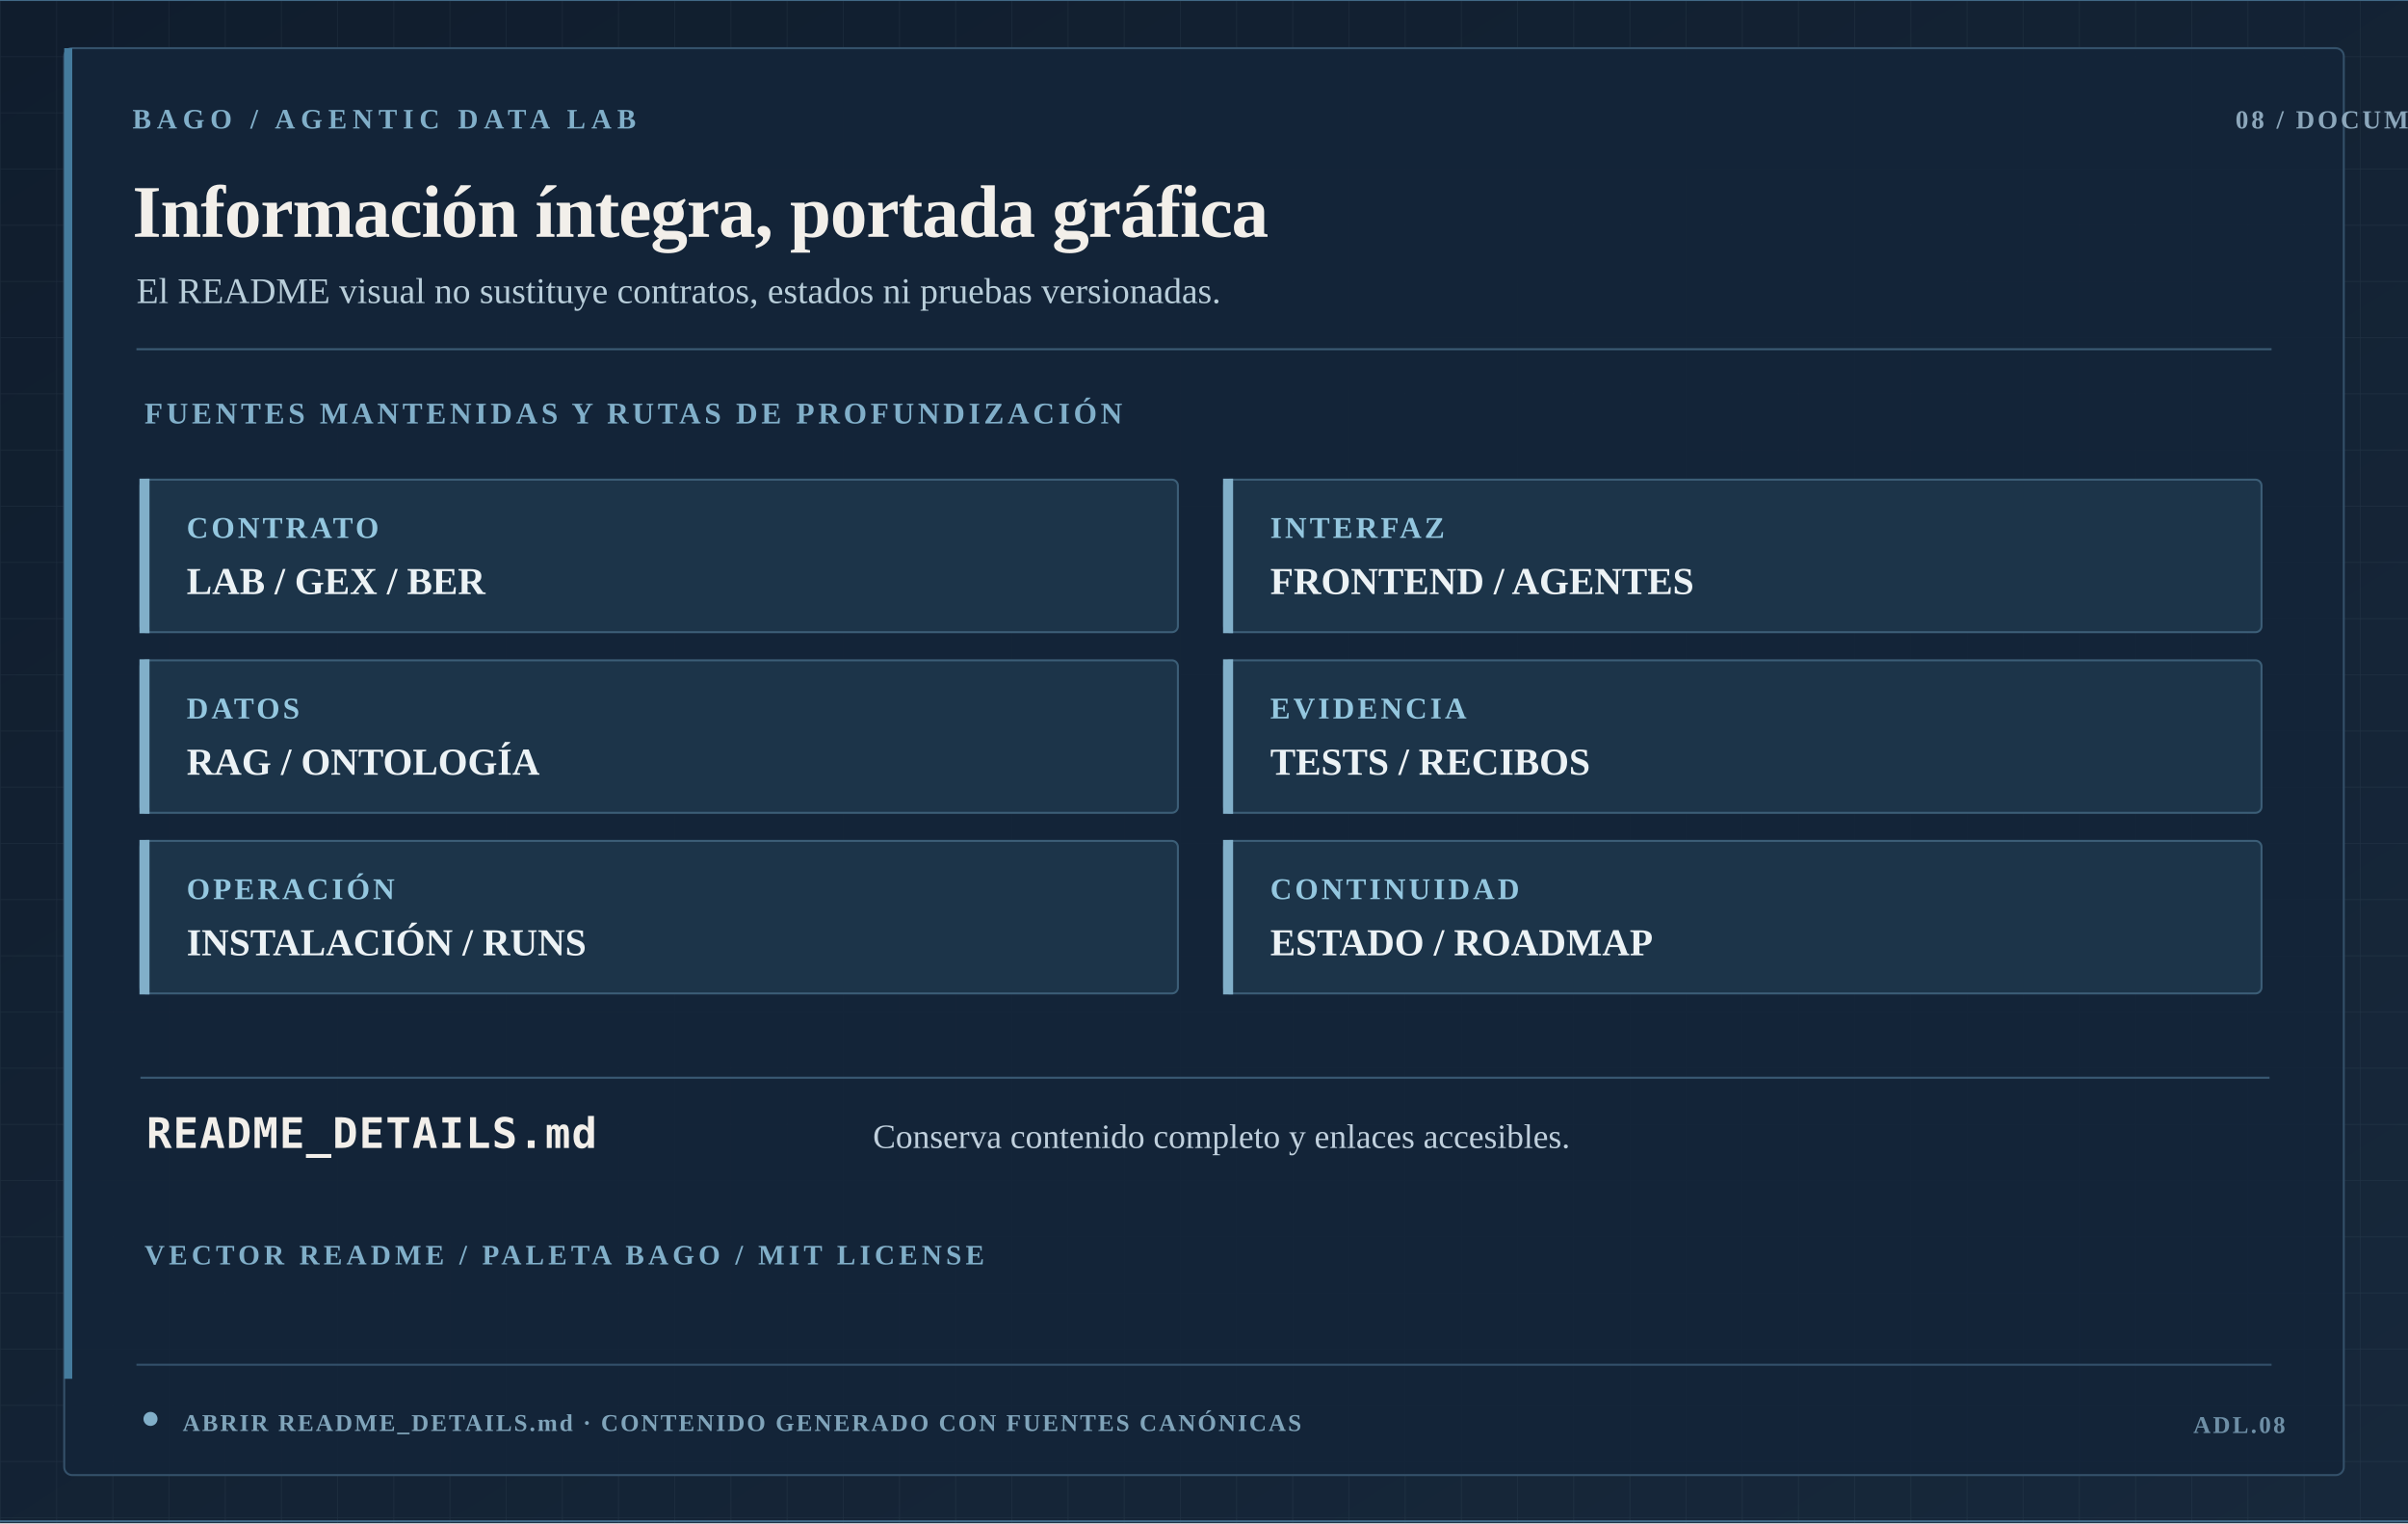
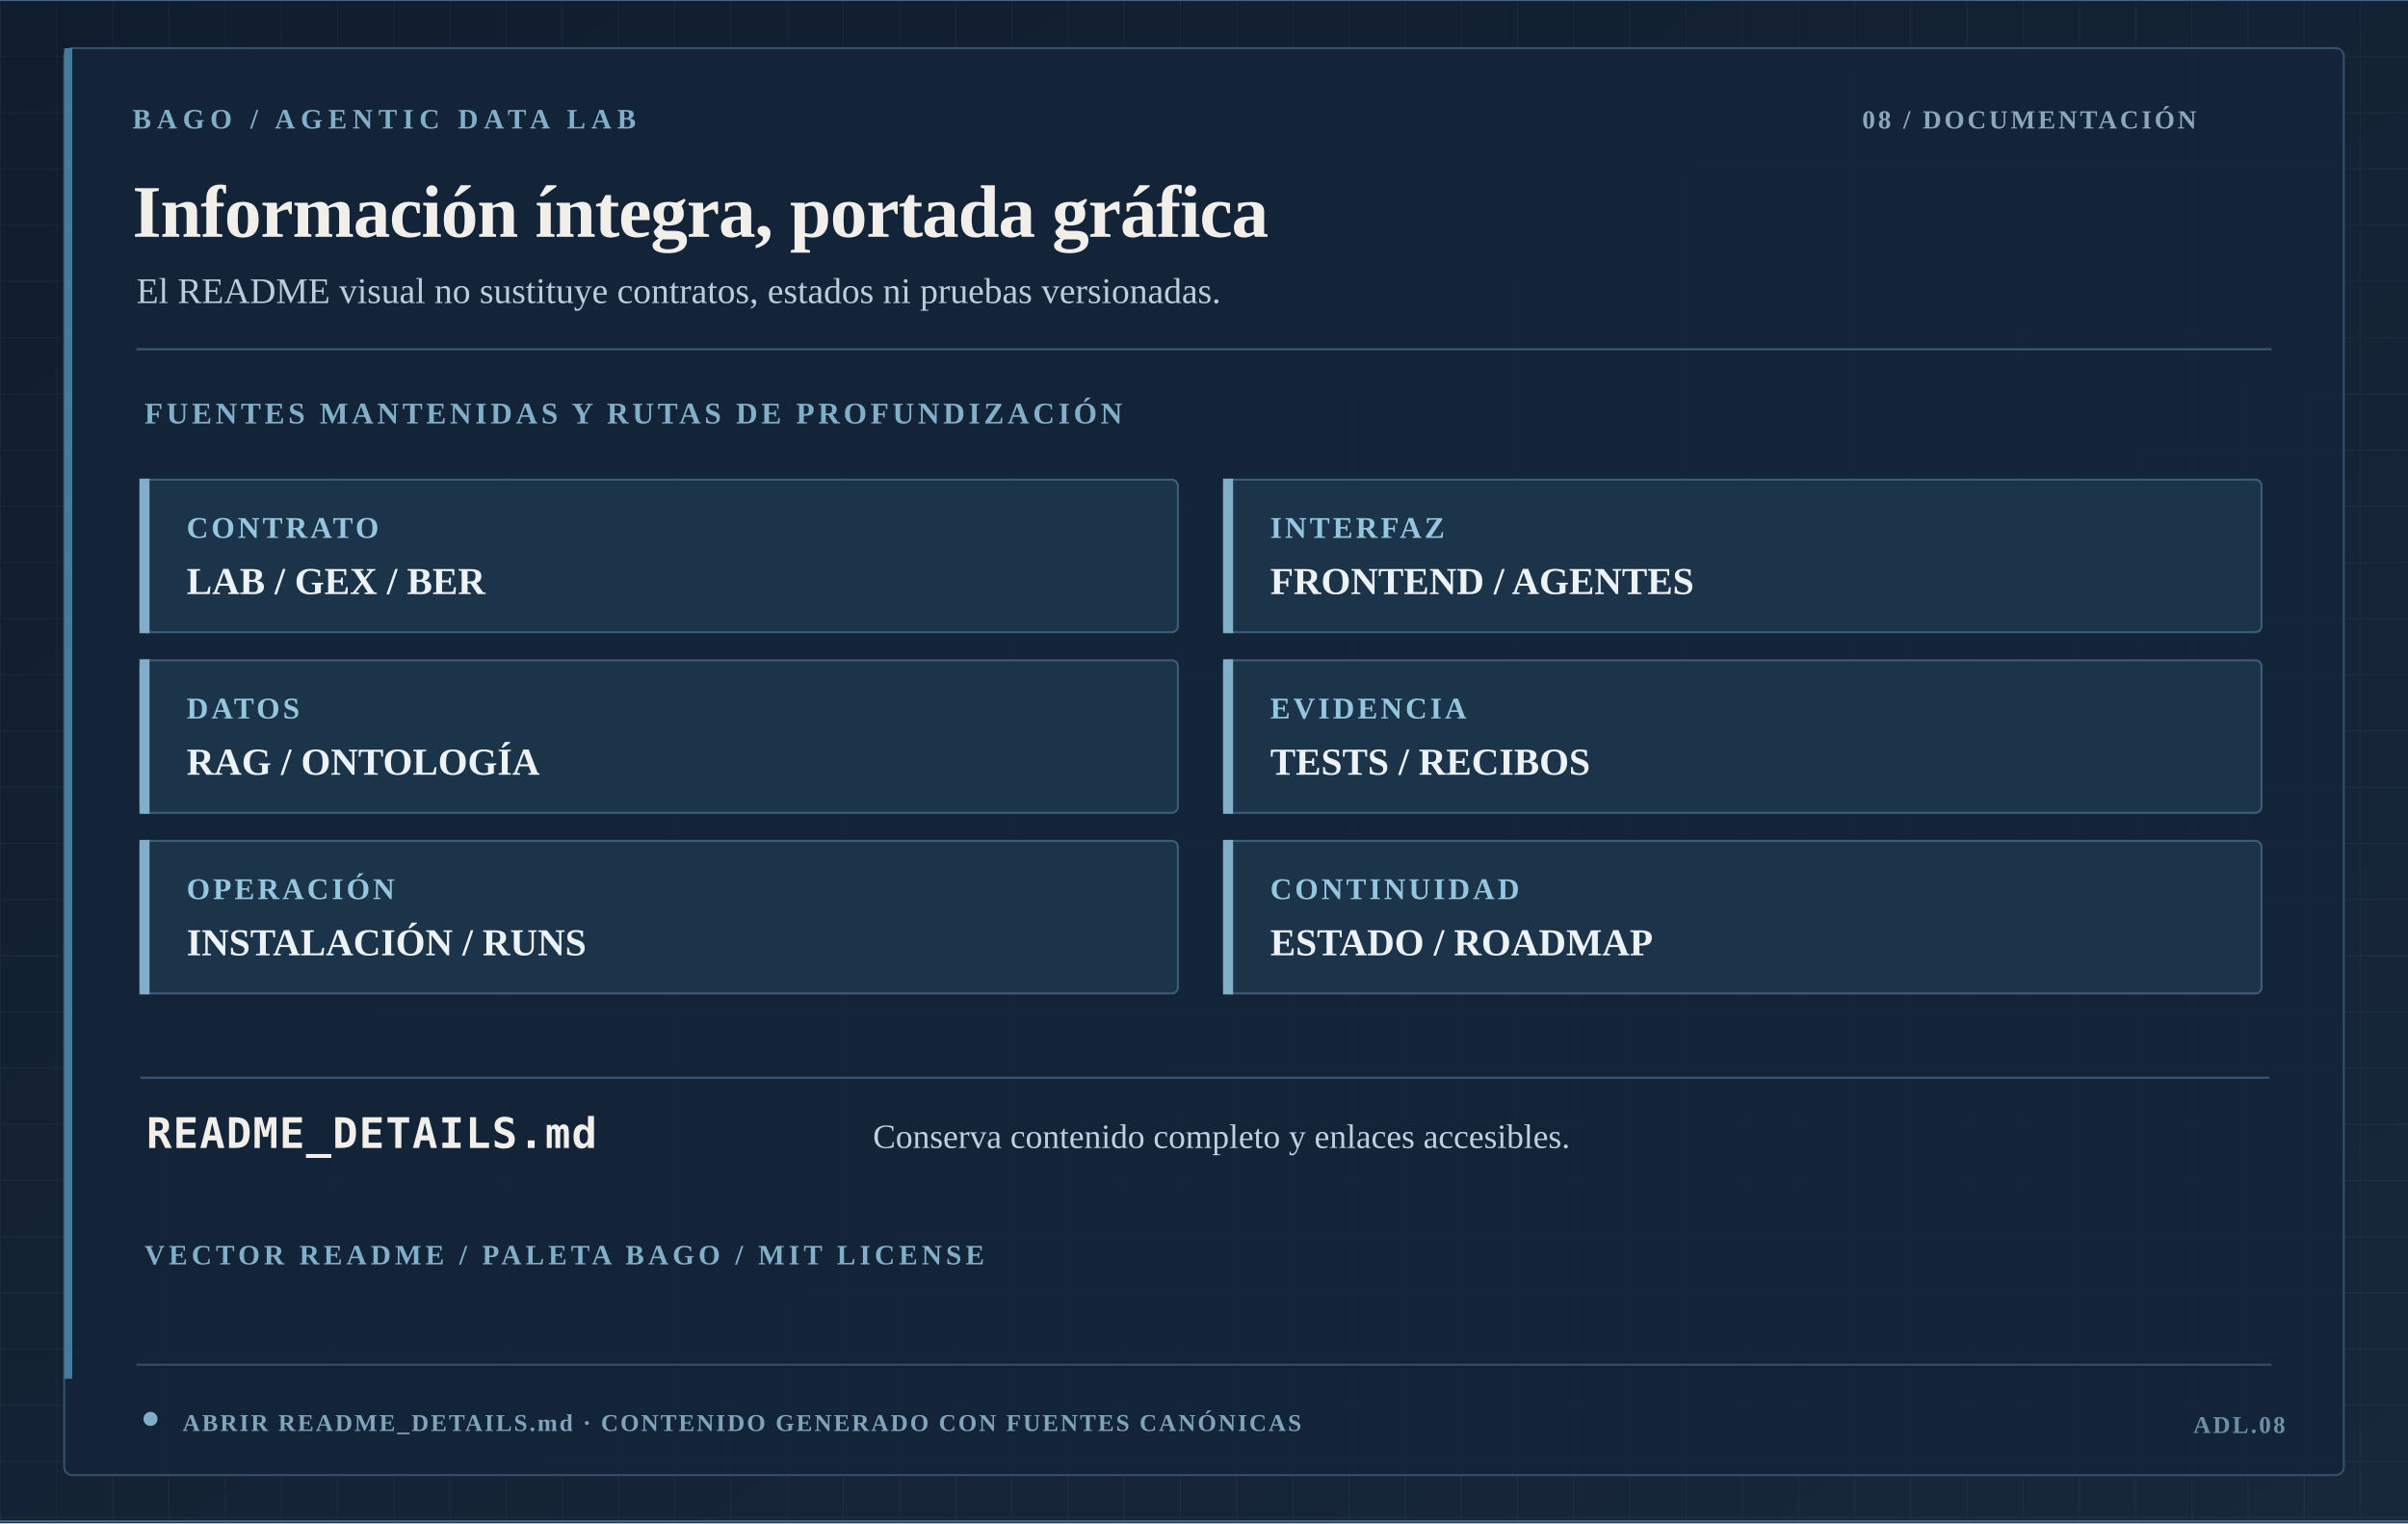
<svg xmlns="http://www.w3.org/2000/svg" width="1200" height="759" viewBox="0 0 1200 759" role="img" aria-labelledby="ttl des">
  <defs>
    <linearGradient id="bg" x1="0" x2="1" y1="0" y2="1">
      <stop stop-color="#101d2d" />
      <stop offset="1" stop-color="#17283b" />
    </linearGradient>
    <pattern id="micro" width="28" height="28" patternUnits="userSpaceOnUse">
      <path d="M28 0H0V28" fill="none" stroke="#7C9CB3" stroke-opacity=".10" stroke-width=".7" />
    </pattern>
  </defs>
  <rect width="1200" height="759" fill="url(#bg)" />
  <rect width="1200" height="759" fill="url(#micro)" />
  <path d="M0 0H1200M0 758H1200" stroke="#416986" stroke-width="1" />
  <rect x="32" y="24" width="1136" height="711" rx="4" fill="#142539" fill-opacity=".94" stroke="#34516A" />
  <rect x="32" y="24" width="4" height="663" fill="#447B9D" />
  <text x="66" y="64" fill="#81AFC9" font-size="14" font-weight="750" letter-spacing="2.8">BAGO   /   AGENTIC DATA LAB</text>
-   <text x="1114" y="64" fill="#8CA7BB" font-size="13" font-weight="650" letter-spacing="1.4">08  /  DOCUMENTACIÓN</text>
+   <text x="928" y="64" fill="#8CA7BB" font-size="13" font-weight="650" letter-spacing="1.4">08  /  DOCUMENTACIÓN</text>
  <text x="66" y="118" fill="#F2EFEA" font-size="37" font-weight="650" letter-spacing="-0.5">Información íntegra, portada gráfica</text>
  <text x="68" y="151" fill="#B9CEDA" font-size="18" font-weight="400" letter-spacing="0">El README visual no sustituye contratos, estados ni pruebas versionadas.</text>
  <path d="M68 174L1132 174" stroke="#3B5B74" stroke-width="1" fill="none" />
  <text x="72" y="211" fill="#81AFC9" font-size="15" font-weight="750" letter-spacing="1.8">FUENTES MANTENIDAS Y RUTAS DE PROFUNDIZACIÓN</text>
  <rect x="70" y="239" width="517" height="76" rx="3" fill="#1C3449" stroke="#3C5E77" stroke-width="1" />
  <rect x="70" y="239" width="4" height="76" rx="0" fill="#81AFC9" stroke="#81AFC9" stroke-width="1" />
  <text x="93" y="268" fill="#94C7DF" font-size="15" font-weight="750" letter-spacing="1.5">CONTRATO</text>
  <text x="93" y="296" fill="#ECF2F5" font-size="19" font-weight="550" letter-spacing="0">LAB / GEX / BER</text>
  <rect x="610" y="239" width="517" height="76" rx="3" fill="#1C3449" stroke="#3C5E77" stroke-width="1" />
  <rect x="610" y="239" width="4" height="76" rx="0" fill="#81AFC9" stroke="#81AFC9" stroke-width="1" />
  <text x="633" y="268" fill="#94C7DF" font-size="15" font-weight="750" letter-spacing="1.5">INTERFAZ</text>
  <text x="633" y="296" fill="#ECF2F5" font-size="19" font-weight="550" letter-spacing="0">FRONTEND / AGENTES</text>
  <rect x="70" y="329" width="517" height="76" rx="3" fill="#1C3449" stroke="#3C5E77" stroke-width="1" />
  <rect x="70" y="329" width="4" height="76" rx="0" fill="#81AFC9" stroke="#81AFC9" stroke-width="1" />
  <text x="93" y="358" fill="#94C7DF" font-size="15" font-weight="750" letter-spacing="1.5">DATOS</text>
  <text x="93" y="386" fill="#ECF2F5" font-size="19" font-weight="550" letter-spacing="0">RAG / ONTOLOGÍA</text>
  <rect x="610" y="329" width="517" height="76" rx="3" fill="#1C3449" stroke="#3C5E77" stroke-width="1" />
  <rect x="610" y="329" width="4" height="76" rx="0" fill="#81AFC9" stroke="#81AFC9" stroke-width="1" />
  <text x="633" y="358" fill="#94C7DF" font-size="15" font-weight="750" letter-spacing="1.5">EVIDENCIA</text>
  <text x="633" y="386" fill="#ECF2F5" font-size="19" font-weight="550" letter-spacing="0">TESTS / RECIBOS</text>
  <rect x="70" y="419" width="517" height="76" rx="3" fill="#1C3449" stroke="#3C5E77" stroke-width="1" />
  <rect x="70" y="419" width="4" height="76" rx="0" fill="#81AFC9" stroke="#81AFC9" stroke-width="1" />
  <text x="93" y="448" fill="#94C7DF" font-size="15" font-weight="750" letter-spacing="1.5">OPERACIÓN</text>
  <text x="93" y="476" fill="#ECF2F5" font-size="19" font-weight="550" letter-spacing="0">INSTALACIÓN / RUNS</text>
  <rect x="610" y="419" width="517" height="76" rx="3" fill="#1C3449" stroke="#3C5E77" stroke-width="1" />
  <rect x="610" y="419" width="4" height="76" rx="0" fill="#81AFC9" stroke="#81AFC9" stroke-width="1" />
  <text x="633" y="448" fill="#94C7DF" font-size="15" font-weight="750" letter-spacing="1.5">CONTINUIDAD</text>
  <text x="633" y="476" fill="#ECF2F5" font-size="19" font-weight="550" letter-spacing="0">ESTADO / ROADMAP</text>
  <path d="M70 537L1131 537" stroke="#3A5A74" stroke-width="1" fill="none" />
  <text x="73" y="572" fill="#F2EFEA" font-size="21" font-weight="700" letter-spacing="0.6" font-family="Consolas,monospace">README_DETAILS.md</text>
  <text x="435" y="572" fill="#C0D0DD" font-size="17" font-weight="450" letter-spacing="0">Conserva contenido completo y enlaces accesibles.</text>
  <text x="72" y="630" fill="#81AFC9" font-size="14" font-weight="700" letter-spacing="2">VECTOR README     /     PALETA BAGO     /     MIT LICENSE</text>
  <path d="M68 680L1132 680" stroke="#33506A" stroke-width="1" fill="none" />
  <circle cx="75" cy="707" r="3.5" fill="#81AFC9" />
  <text x="91" y="713" fill="#80A4BA" font-size="12" font-weight="650" letter-spacing="1">ABRIR README_DETAILS.md · CONTENIDO GENERADO CON FUENTES CANÓNICAS</text>
  <text x="1093" y="714" fill="#6E8FA6" font-size="12" font-weight="650" letter-spacing="1.1">ADL.08</text>
</svg>
